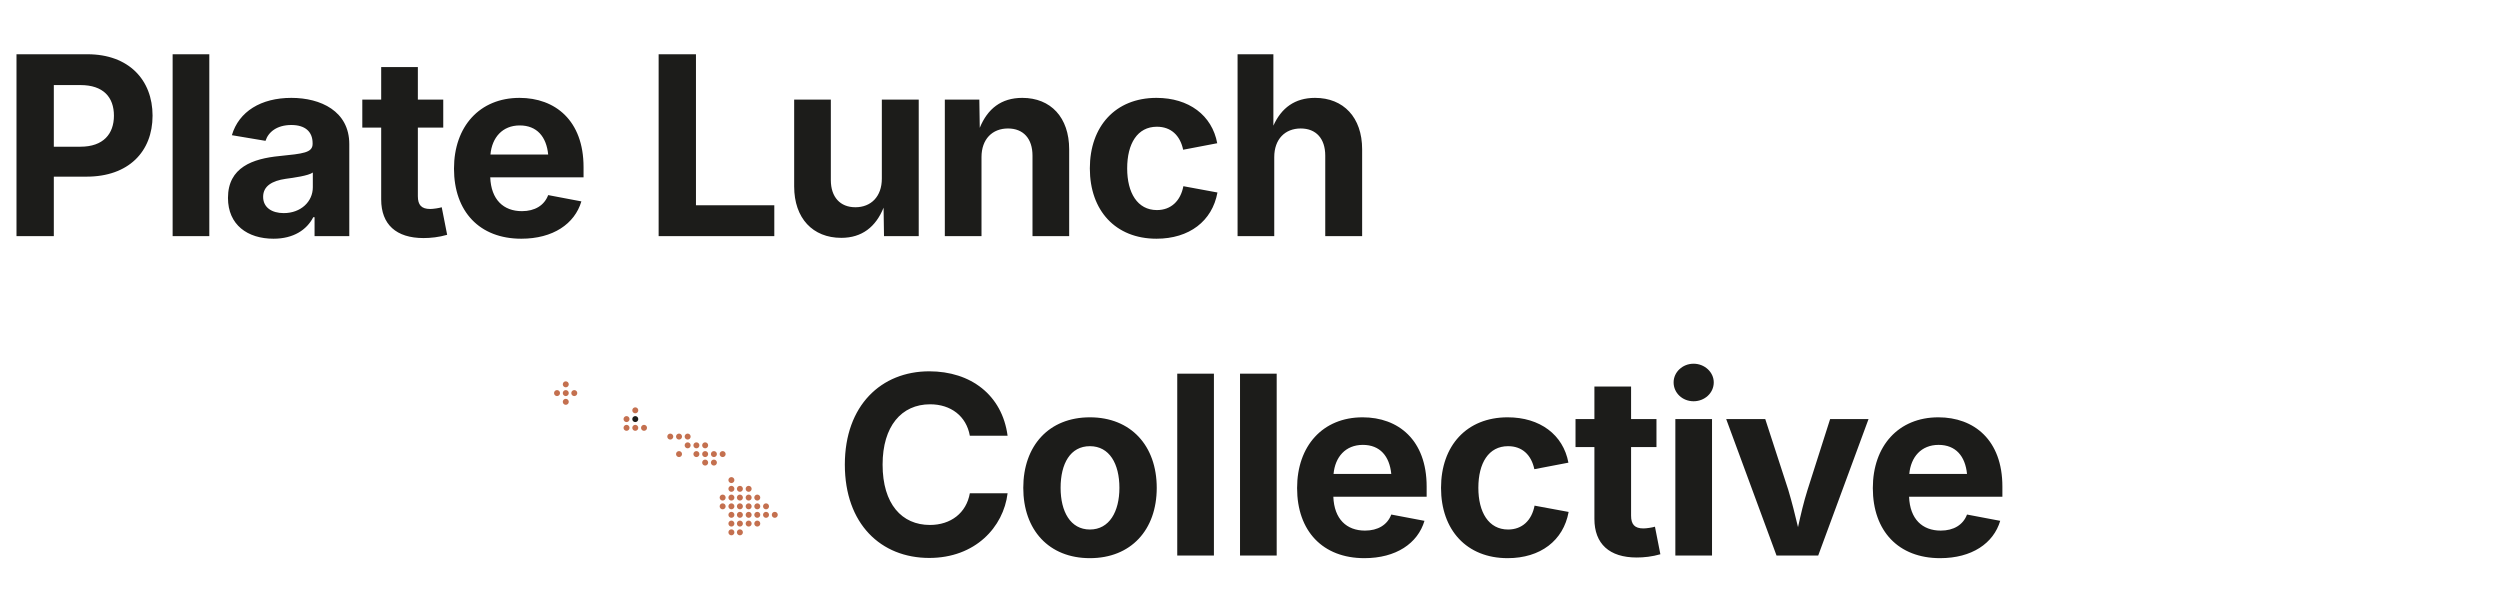
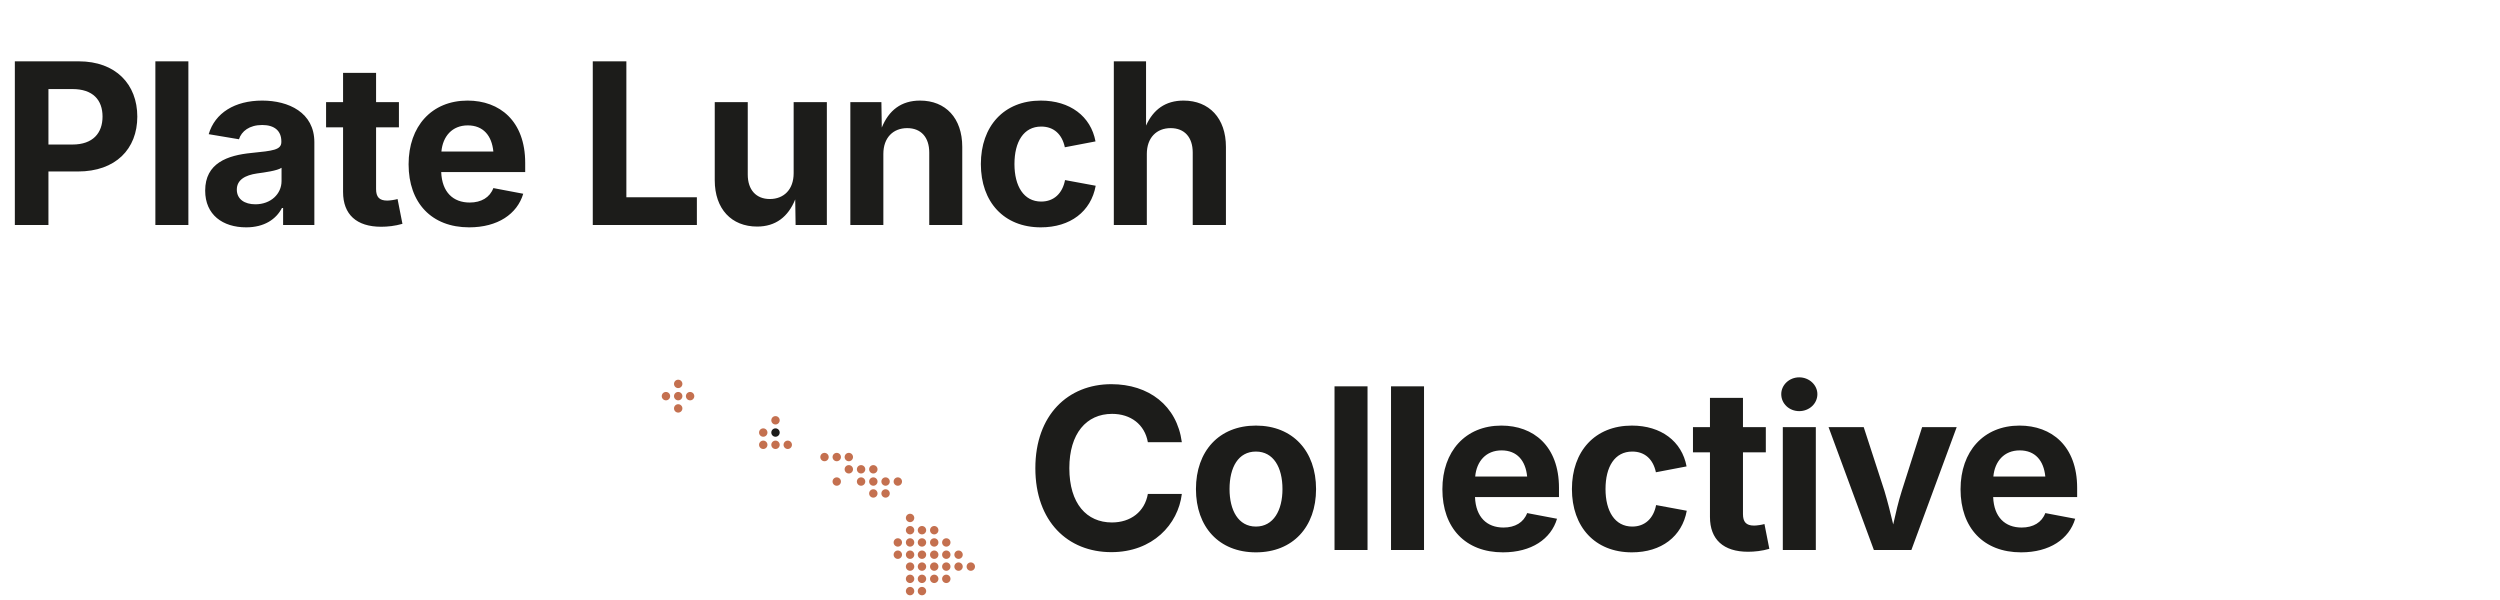
- <svg xmlns="http://www.w3.org/2000/svg" width="180" height="44" viewBox="0 0 180 44" fill="none">
-   <text x="0" y="17" font-family="system-ui, -apple-system, BlinkMacSystemFont, sans-serif" font-size="18" font-weight="700" letter-spacing="-0.02em" fill="#1C1C1A">Plate Lunch</text>
-   <g transform="translate(38, 24)">
-     <svg viewBox="0 0 1200 1200" width="18" height="18">
+ <svg xmlns="http://www.w3.org/2000/svg" width="200" height="48" viewBox="0 0 200 48" fill="none">
+   <text x="0" y="18" font-family="system-ui, -apple-system, BlinkMacSystemFont, sans-serif" font-size="18" font-weight="700" letter-spacing="-0.02em" fill="#1C1C1A">Plate Lunch</text>
+   <g transform="translate(50, 25)">
+     <svg viewBox="0 0 1200 1200" width="28" height="28">
      <circle cx="182.4" cy="244.8" r="14.4" fill="#C4704F" />
      <circle cx="140.4" cy="286.8" r="14.4" fill="#C4704F" />
      <circle cx="182.4" cy="286.8" r="14.4" fill="#C4704F" />
      <circle cx="223.2" cy="286.8" r="14.4" fill="#C4704F" />
      <circle cx="182.4" cy="328.8" r="14.4" fill="#C4704F" />
      <circle cx="516" cy="369.6" r="14.4" fill="#C4704F" />
      <circle cx="474" cy="411.6" r="14.4" fill="#C4704F" />
      <circle cx="516" cy="411.6" r="14.4" fill="#1C1C1A" />
      <circle cx="474" cy="453.6" r="14.4" fill="#C4704F" />
      <circle cx="516" cy="453.6" r="14.4" fill="#C4704F" />
      <circle cx="558" cy="453.6" r="14.4" fill="#C4704F" />
      <circle cx="684" cy="495.6" r="14.4" fill="#C4704F" />
      <circle cx="726" cy="495.6" r="14.4" fill="#C4704F" />
      <circle cx="767.4" cy="495.6" r="14.4" fill="#C4704F" />
      <circle cx="767.4" cy="537.6" r="14.4" fill="#C4704F" />
      <circle cx="809.4" cy="537.6" r="14.4" fill="#C4704F" />
      <circle cx="851.4" cy="537.6" r="14.4" fill="#C4704F" />
      <circle cx="726" cy="579.6" r="14.4" fill="#C4704F" />
      <circle cx="809.4" cy="579.6" r="14.4" fill="#C4704F" />
      <circle cx="851.4" cy="579.6" r="14.4" fill="#C4704F" />
      <circle cx="893.4" cy="579.6" r="14.4" fill="#C4704F" />
      <circle cx="935.4" cy="579.6" r="14.4" fill="#C4704F" />
      <circle cx="851.4" cy="620.4" r="14.4" fill="#C4704F" />
      <circle cx="893.4" cy="620.4" r="14.4" fill="#C4704F" />
      <circle cx="977.4" cy="704.4" r="14.4" fill="#C4704F" />
      <circle cx="977.4" cy="746.4" r="14.4" fill="#C4704F" />
      <circle cx="1018.2" cy="746.4" r="14.4" fill="#C4704F" />
      <circle cx="1060.2" cy="746.4" r="14.4" fill="#C4704F" />
      <circle cx="935.4" cy="788.4" r="14.4" fill="#C4704F" />
      <circle cx="977.4" cy="788.4" r="14.4" fill="#C4704F" />
      <circle cx="1018.2" cy="788.4" r="14.4" fill="#C4704F" />
      <circle cx="1060.2" cy="788.4" r="14.4" fill="#C4704F" />
      <circle cx="1101.6" cy="788.4" r="14.4" fill="#C4704F" />
      <circle cx="935.4" cy="830.4" r="14.4" fill="#C4704F" />
      <circle cx="977.4" cy="830.4" r="14.4" fill="#C4704F" />
      <circle cx="1018.2" cy="830.4" r="14.4" fill="#C4704F" />
      <circle cx="1060.2" cy="830.4" r="14.4" fill="#C4704F" />
      <circle cx="1101.6" cy="830.4" r="14.4" fill="#C4704F" />
      <circle cx="1143.6" cy="830.4" r="14.4" fill="#C4704F" />
      <circle cx="977.4" cy="871.2" r="14.4" fill="#C4704F" />
      <circle cx="1018.2" cy="871.2" r="14.4" fill="#C4704F" />
      <circle cx="1060.2" cy="871.2" r="14.4" fill="#C4704F" />
      <circle cx="1101.6" cy="871.2" r="14.4" fill="#C4704F" />
      <circle cx="1143.6" cy="871.2" r="14.4" fill="#C4704F" />
      <circle cx="1185.6" cy="871.2" r="14.4" fill="#C4704F" />
      <circle cx="977.4" cy="913.2" r="14.4" fill="#C4704F" />
      <circle cx="1018.2" cy="913.2" r="14.4" fill="#C4704F" />
      <circle cx="1060.2" cy="913.2" r="14.4" fill="#C4704F" />
      <circle cx="1101.6" cy="913.2" r="14.4" fill="#C4704F" />
      <circle cx="977.4" cy="955.2" r="14.4" fill="#C4704F" />
      <circle cx="1018.2" cy="955.2" r="14.4" fill="#C4704F" />
    </svg>
  </g>
-   <text x="60" y="40" font-family="system-ui, -apple-system, BlinkMacSystemFont, sans-serif" font-size="18" font-weight="700" letter-spacing="-0.02em" fill="#1C1C1A">Collective</text>
+   <text x="82" y="44" font-family="system-ui, -apple-system, BlinkMacSystemFont, sans-serif" font-size="18" font-weight="700" letter-spacing="-0.02em" fill="#1C1C1A">Collective</text>
</svg>
